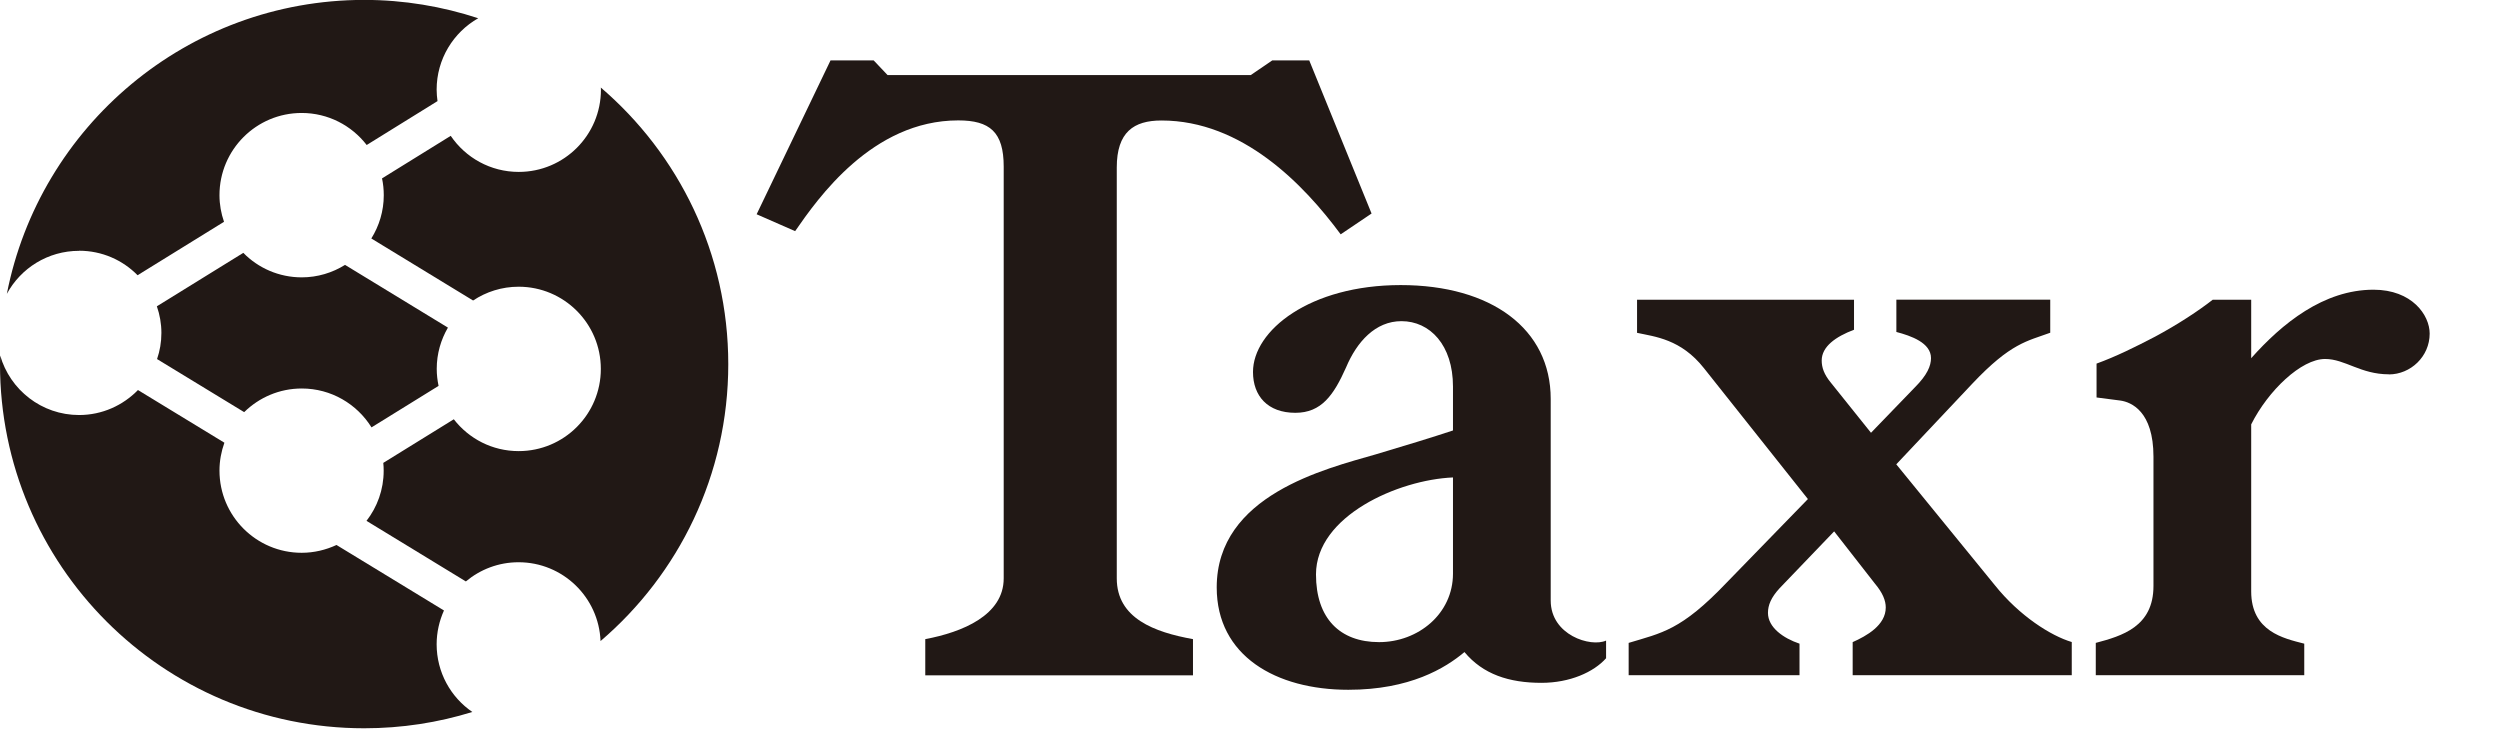
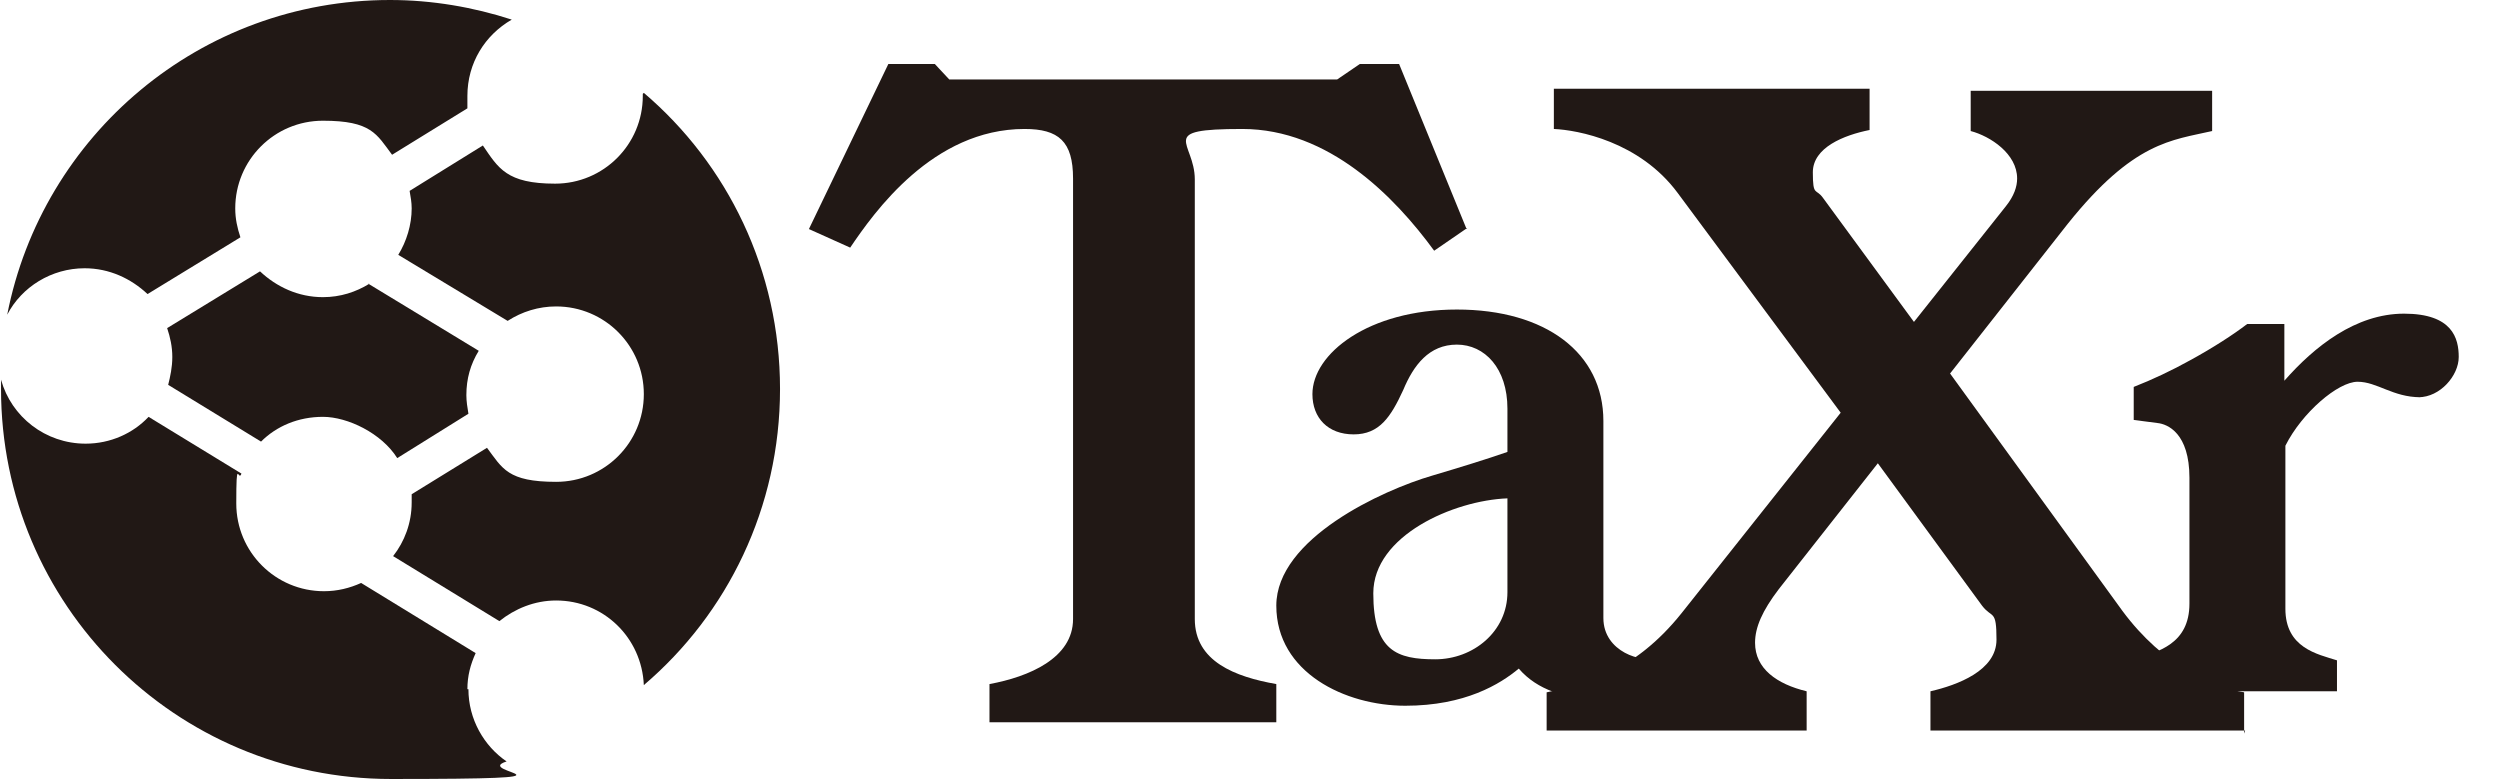
- <svg xmlns="http://www.w3.org/2000/svg" id="_背景" viewBox="0 0 259.14 75.51">
+ <svg xmlns="http://www.w3.org/2000/svg" id="_背景" data-name="背景" version="1.1" viewBox="0 0 242.3 75.5">
  <defs>
-     <style>.cls-1{fill:#211815;}</style>
+     <style>
+       .st0 {
+         fill: #211815;
+       }
+     </style>
  </defs>
-   <path class="cls-1" d="M142.16,22.14l-3.19,2.15c-3.83-5.18-10.21-11.8-18.58-11.8-2.87,0-4.63,1.2-4.63,4.87v42.59c0,4.15,3.91,5.58,7.9,6.3v3.75h-27.75v-3.75c3.83-.72,8.13-2.47,8.13-6.3V17.27c0-3.59-1.44-4.79-4.71-4.79-8.93,0-14.59,8.13-16.91,11.48l-3.99-1.75,7.66-15.95h4.47l1.44,1.52h37.65l2.23-1.52h3.83l6.46,15.87Z" />
-   <path class="cls-1" d="M166.48,68.23c-1.28,1.44-3.75,2.55-6.7,2.55-3.35,0-6.06-.88-7.98-3.19-1.99,1.67-5.66,3.91-12.04,3.91-7.5,0-13.64-3.51-13.64-10.61,0-9.57,11.25-12.28,16.51-13.8,2.95-.88,5.82-1.75,7.98-2.47v-4.55c0-4.31-2.39-6.78-5.34-6.78-2.71,0-4.63,2.15-5.74,4.79-1.28,2.87-2.55,4.71-5.26,4.71-2.87,0-4.39-1.75-4.39-4.23,0-4.31,5.9-9.01,15.31-9.01s15.55,4.55,15.55,11.8v20.9c0,3.59,4.15,4.87,5.74,4.15v1.83ZM150.61,49.49c-5.66.24-14.2,3.99-14.2,10.05,0,4.55,2.47,7.02,6.54,7.02s7.66-2.95,7.66-7.1v-9.97Z" />
-   <path class="cls-1" d="M214.77,69.99h-22.73v-3.43c1.44-.64,3.43-1.75,3.43-3.59,0-.72-.32-1.52-1.12-2.47l-4.23-5.42-5.66,5.9c-.88.96-1.2,1.75-1.2,2.55,0,1.51,1.6,2.63,3.27,3.19v3.27h-17.71v-3.35c3.43-1.04,5.42-1.28,10.13-6.22l8.45-8.69-10.77-13.56c-2.39-3.03-5.1-3.27-6.94-3.67v-3.43h22.49v3.11c-1.91.72-3.35,1.75-3.35,3.19,0,.72.24,1.44.96,2.31l4.15,5.18,4.55-4.71c1.28-1.28,1.67-2.23,1.67-3.03,0-1.59-2.07-2.31-3.59-2.71v-3.35h15.95v3.43c-2.39.88-4.07,1.04-8.06,5.26l-7.9,8.38,10.21,12.52c2.55,3.19,5.82,5.26,7.98,5.9v3.43Z" />
-   <path class="cls-1" d="M247.63,38.8c-2.95,0-4.55-1.59-6.62-1.59-2.47,0-5.9,3.27-7.66,6.78v17.31c0,4.15,3.35,4.87,5.5,5.42v3.27h-21.61v-3.35c2.71-.72,5.98-1.67,5.98-5.9v-13.4c0-4.71-2.31-5.66-3.43-5.82l-2.47-.32v-3.51c1.99-.72,4.07-1.75,6.06-2.79,2.39-1.28,4.55-2.71,5.98-3.83h3.99v6.06c3.19-3.59,7.5-7.1,12.68-7.1,3.99,0,5.82,2.63,5.82,4.55,0,2.39-1.99,4.23-4.23,4.23Z" />
-   <path class="cls-1" d="M35.76,27.46c-1.3.81-2.84,1.29-4.48,1.29-2.37,0-4.52-.97-6.06-2.54l-8.96,5.54c.3.87.47,1.79.47,2.76s-.16,1.86-.45,2.71l9.03,5.5c1.54-1.51,3.64-2.45,5.97-2.45,3.05,0,5.72,1.61,7.23,4.03l6.95-4.3c-.12-.57-.19-1.16-.19-1.77,0-1.56.43-3.02,1.16-4.27l-10.66-6.5Z" />
-   <path class="cls-1" d="M8.2,25.99c2.37,0,4.52.97,6.06,2.54l8.96-5.54c-.3-.87-.47-1.79-.47-2.76,0-4.7,3.81-8.52,8.52-8.52,2.74,0,5.18,1.3,6.74,3.32l7.34-4.55c-.05-.39-.09-.78-.09-1.19,0-3.17,1.74-5.94,4.31-7.4-3.72-1.22-7.69-1.9-11.82-1.9C19.4,0,4.11,13.1.71,30.46c1.44-2.66,4.25-4.46,7.49-4.46Z" />
-   <path class="cls-1" d="M45.26,66.79c0-1.25.28-2.44.76-3.51l-11.14-6.79c-1.1.51-2.32.81-3.61.81-4.7,0-8.52-3.81-8.52-8.52,0-1.02.19-1.99.51-2.89l-8.96-5.46c-1.55,1.59-3.71,2.59-6.1,2.59-3.89,0-7.16-2.61-8.18-6.17,0,.3-.02.59-.02.89,0,20.85,16.9,37.75,37.75,37.75,3.9,0,7.67-.59,11.21-1.69-2.24-1.53-3.7-4.11-3.7-7.02Z" />
-   <path class="cls-1" d="M62.28,9.06c0,.08.01.16.01.24,0,4.7-3.81,8.52-8.52,8.52-2.93,0-5.52-1.48-7.05-3.74l-7.12,4.41c.12.56.18,1.15.18,1.75,0,1.65-.48,3.18-1.29,4.48l10.55,6.43c1.35-.9,2.97-1.43,4.72-1.43,4.7,0,8.52,3.81,8.52,8.52s-3.81,8.52-8.52,8.52c-2.74,0-5.16-1.29-6.72-3.3l-7.31,4.52c.03.27.04.54.04.82,0,1.96-.67,3.76-1.78,5.19l10.3,6.28c1.48-1.24,3.38-1.99,5.46-1.99,4.59,0,8.32,3.63,8.5,8.17,8.1-6.92,13.24-17.21,13.24-28.7s-5.14-21.77-13.23-28.69Z" />
+   <path class="st0" d="M142.2,22.1l-3.2,2.2c-3.8-5.2-10.2-11.8-18.6-11.8s-4.6,1.2-4.6,4.9v42.6c0,4.1,3.9,5.6,7.9,6.3v3.7h-27.8v-3.7c3.8-.7,8.1-2.5,8.1-6.3V17.3c0-3.6-1.4-4.8-4.7-4.8-8.9,0-14.6,8.1-16.9,11.5l-4-1.8,7.7-16h4.5l1.4,1.5h37.6l2.2-1.5h3.8l6.5,15.9Z" />
+   <path class="st0" d="M160.6,65.4c-1.2,1.3-3.4,2.3-6.1,2.3s-5.5-.8-7.3-2.9c-1.8,1.5-5.2,3.6-11,3.6s-12.5-3.2-12.5-9.7,10.3-11.2,15.1-12.6c2.7-.8,5.3-1.6,7.3-2.3v-4.2c0-3.9-2.2-6.2-4.9-6.2s-4.2,2-5.2,4.4c-1.2,2.6-2.3,4.3-4.8,4.3s-4-1.6-4-3.9c0-3.9,5.4-8.2,14-8.2s14.2,4.2,14.2,10.8v19.1c0,3.3,3.8,4.4,5.2,3.8v1.7ZM146.1,48.3c-5.2.2-13,3.6-13,9.2s2.3,6.4,6,6.4,7-2.7,7-6.5v-9.1Z" />
+   <path class="st0" d="M217.6,70.8h-30.5v-3.8c2.6-.6,6.4-2,6.4-5s-.4-2-1.4-3.3l-10.1-13.8-9.6,12.2c-1.6,2.1-2.3,3.7-2.3,5.2,0,2.5,2.1,4,5,4.7v3.8h-25.2v-3.7c3.4-.7,8.4-1.8,13.1-7.7l15.4-19.4-15.8-21.3c-3.7-5-9.7-6.1-12-6.2v-3.9h30.6v4c-2.5.5-5.5,1.7-5.5,4.1s.3,1.5,1,2.5l8.8,12,8.9-11.2c.8-1,1.1-1.9,1.1-2.7,0-2.4-2.6-4.1-4.5-4.6v-3.9h23.4v3.9c-3.9.9-7.6,1-14,9l-11.4,14.5,16.7,23c4,5.4,8.8,7.4,11.8,7.9v4Z" />
+   <path class="st0" d="M234.6,38.5c-2.7,0-4.2-1.5-6.1-1.5s-5.4,3-7,6.2v15.8c0,3.8,3.1,4.4,5,5v3h-19.8v-3.1c2.5-.7,5.5-1.5,5.5-5.4v-12.2c0-4.3-2.1-5.2-3.1-5.3l-2.3-.3v-3.2c1.8-.7,3.7-1.6,5.5-2.6,2.2-1.2,4.2-2.5,5.5-3.5h3.6v5.5c2.9-3.3,6.9-6.5,11.6-6.5s5.3,2.4,5.3,4.2-1.8,3.9-3.9,3.9Z" />
+   <g>
+     <path class="st0" d="M35.8,27.5c-1.3.8-2.8,1.3-4.5,1.3-2.4,0-4.5-1-6.1-2.5l-9,5.5c.3.9.5,1.8.5,2.8s-.2,1.9-.4,2.7l9,5.5c1.5-1.5,3.6-2.4,6-2.4s5.7,1.6,7.2,4l6.9-4.3c-.1-.6-.2-1.2-.2-1.8,0-1.6.4-3,1.2-4.3l-10.7-6.5Z" />
+     <path class="st0" d="M8.2,26c2.4,0,4.5,1,6.1,2.5l9-5.5c-.3-.9-.5-1.8-.5-2.8,0-4.7,3.8-8.5,8.5-8.5s5.2,1.3,6.7,3.3l7.3-4.5c0-.4,0-.8,0-1.2,0-3.2,1.7-5.9,4.3-7.4-3.7-1.2-7.7-1.9-11.8-1.9C19.4,0,4.1,13.1.7,30.5c1.4-2.7,4.3-4.5,7.5-4.5Z" />
+     <path class="st0" d="M45.3,66.8c0-1.3.3-2.4.8-3.5l-11.1-6.8c-1.1.5-2.3.8-3.6.8-4.7,0-8.5-3.8-8.5-8.5s.2-2,.5-2.9l-9-5.5c-1.5,1.6-3.7,2.6-6.1,2.6-3.9,0-7.2-2.6-8.2-6.2,0,.3,0,.6,0,.9,0,20.9,16.9,37.8,37.8,37.8s7.7-.6,11.2-1.7c-2.2-1.5-3.7-4.1-3.7-7Z" />
+     <path class="st0" d="M62.3,9.1c0,0,0,.2,0,.2,0,4.7-3.8,8.5-8.5,8.5s-5.5-1.5-7-3.7l-7.1,4.4c.1.6.2,1.1.2,1.7,0,1.6-.5,3.2-1.3,4.5l10.6,6.4c1.4-.9,3-1.4,4.7-1.4,4.7,0,8.5,3.8,8.5,8.5s-3.8,8.5-8.5,8.5-5.2-1.3-6.7-3.3l-7.3,4.5c0,.3,0,.5,0,.8,0,2-.7,3.8-1.8,5.2l10.3,6.3c1.5-1.2,3.4-2,5.5-2,4.6,0,8.3,3.6,8.5,8.2,8.1-6.9,13.2-17.2,13.2-28.7s-5.1-21.8-13.2-28.7Z" />
+   </g>
</svg>
